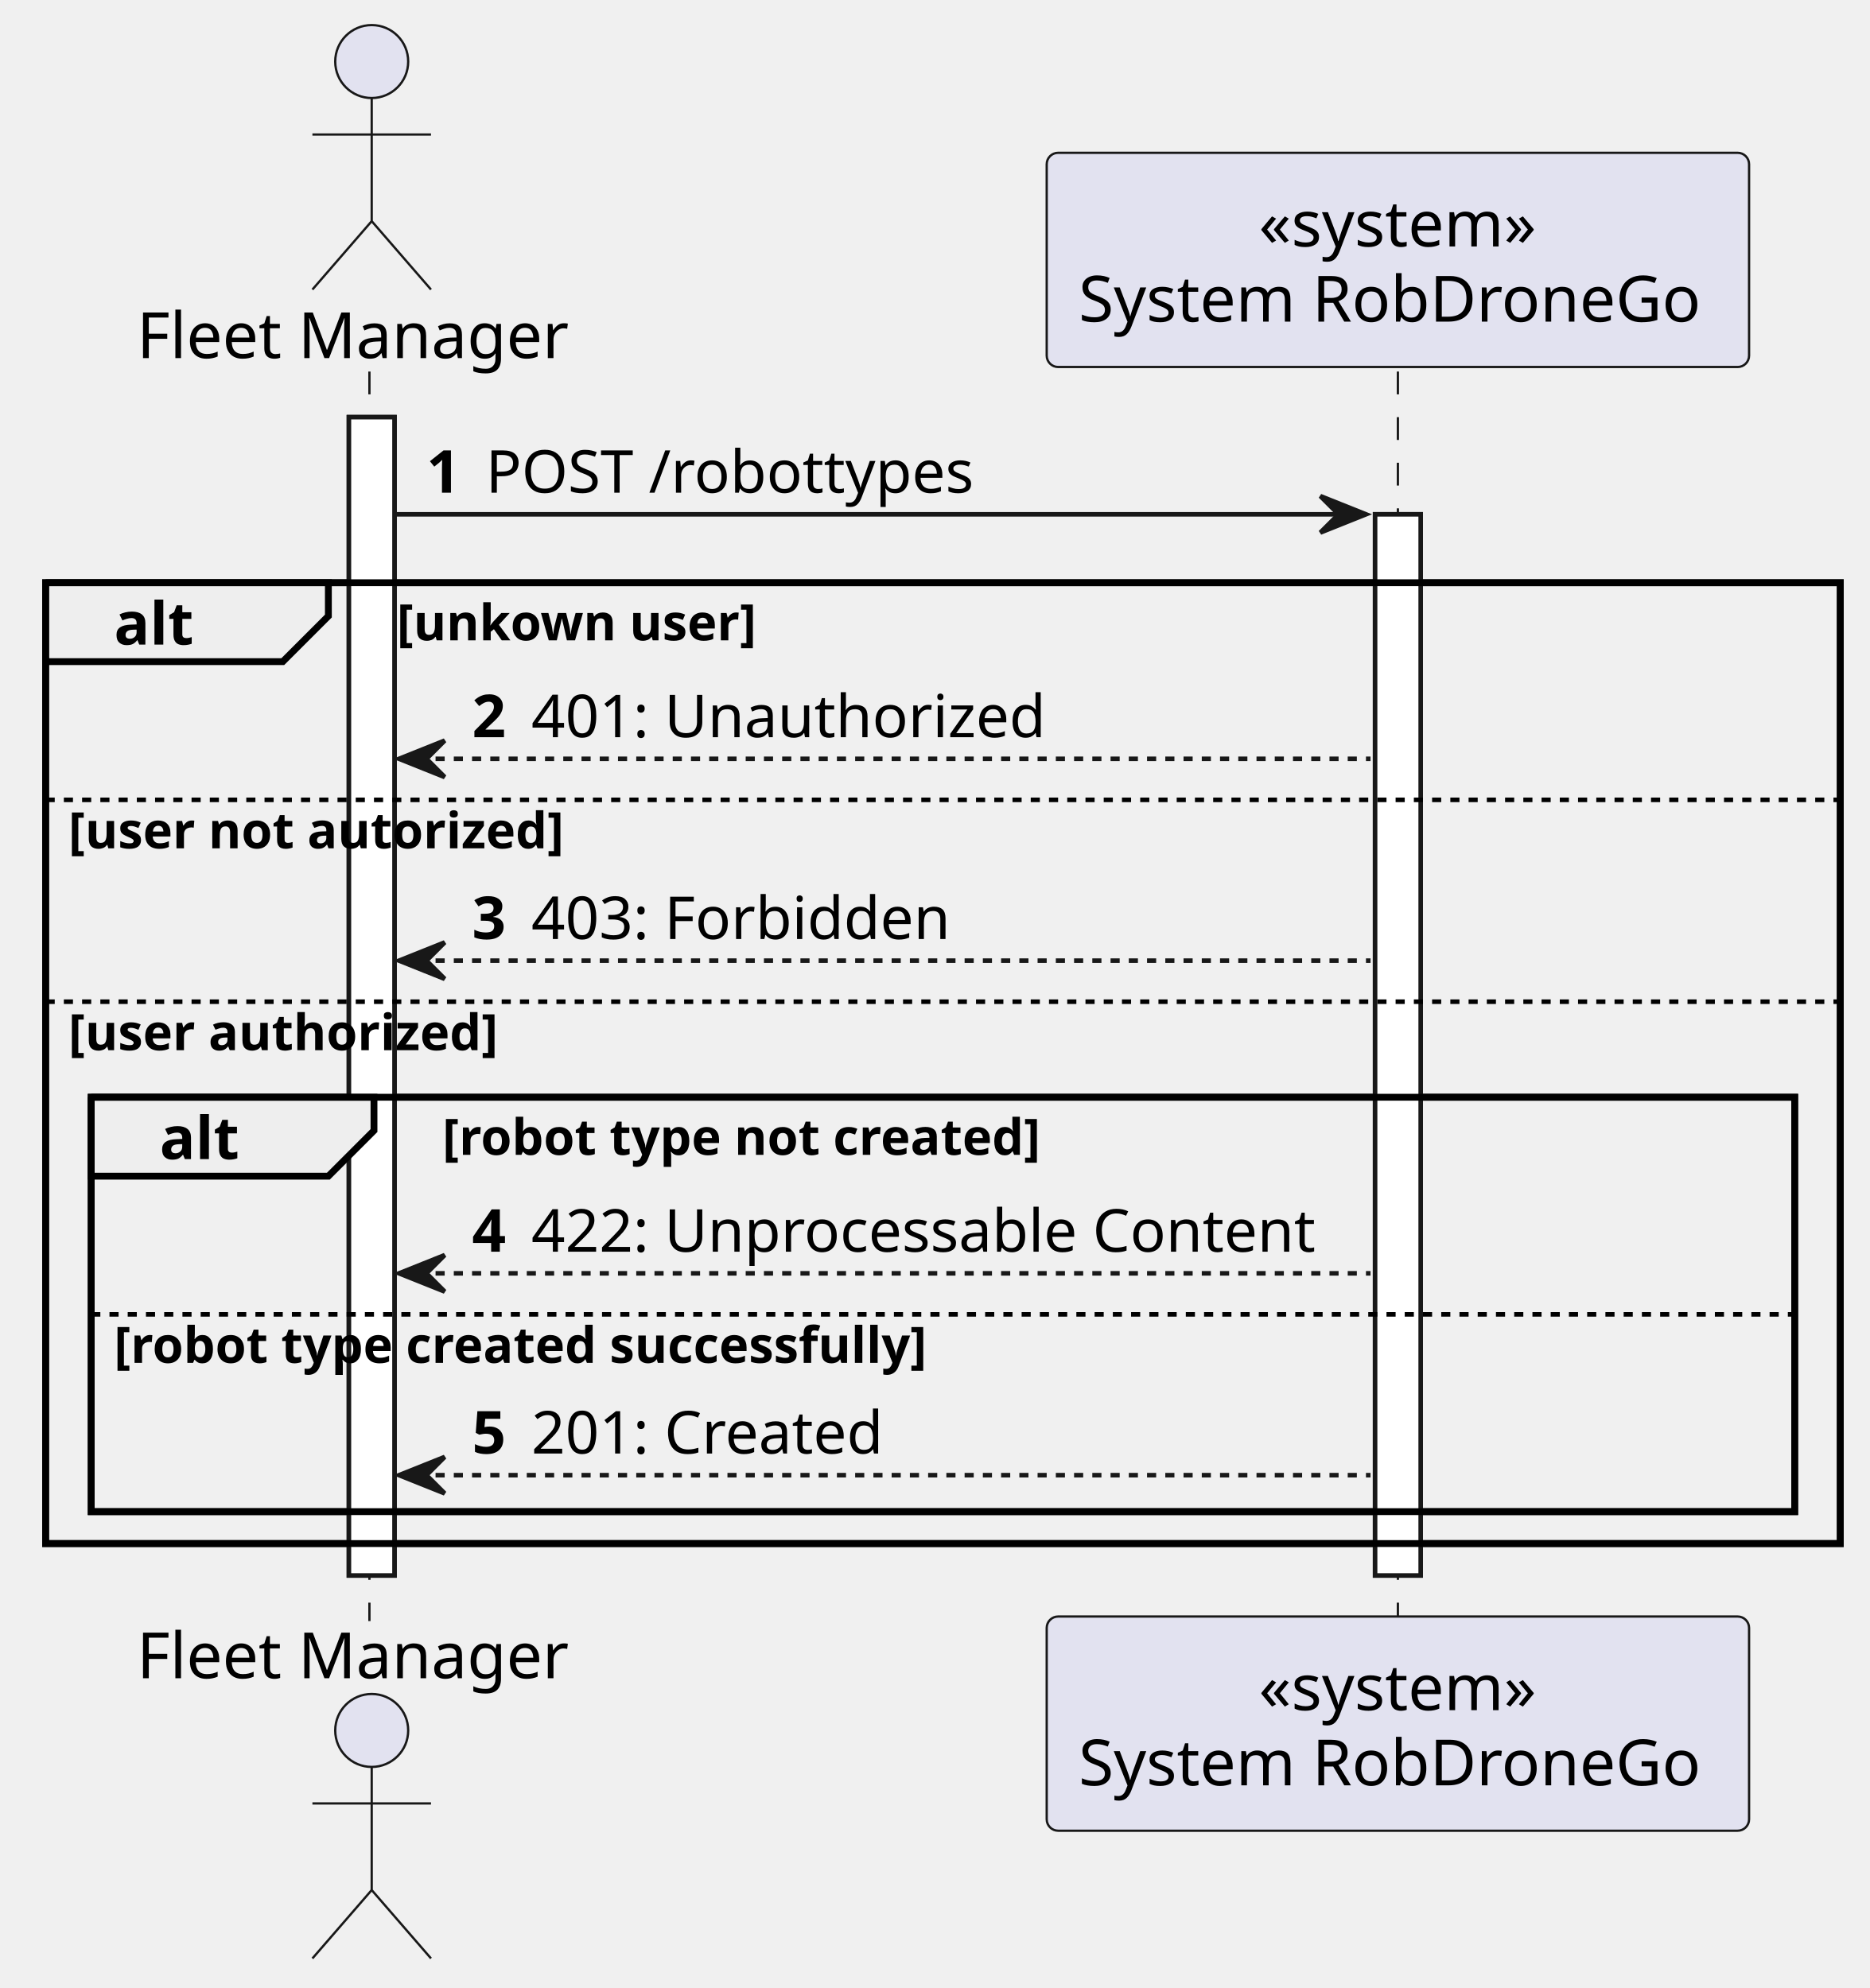
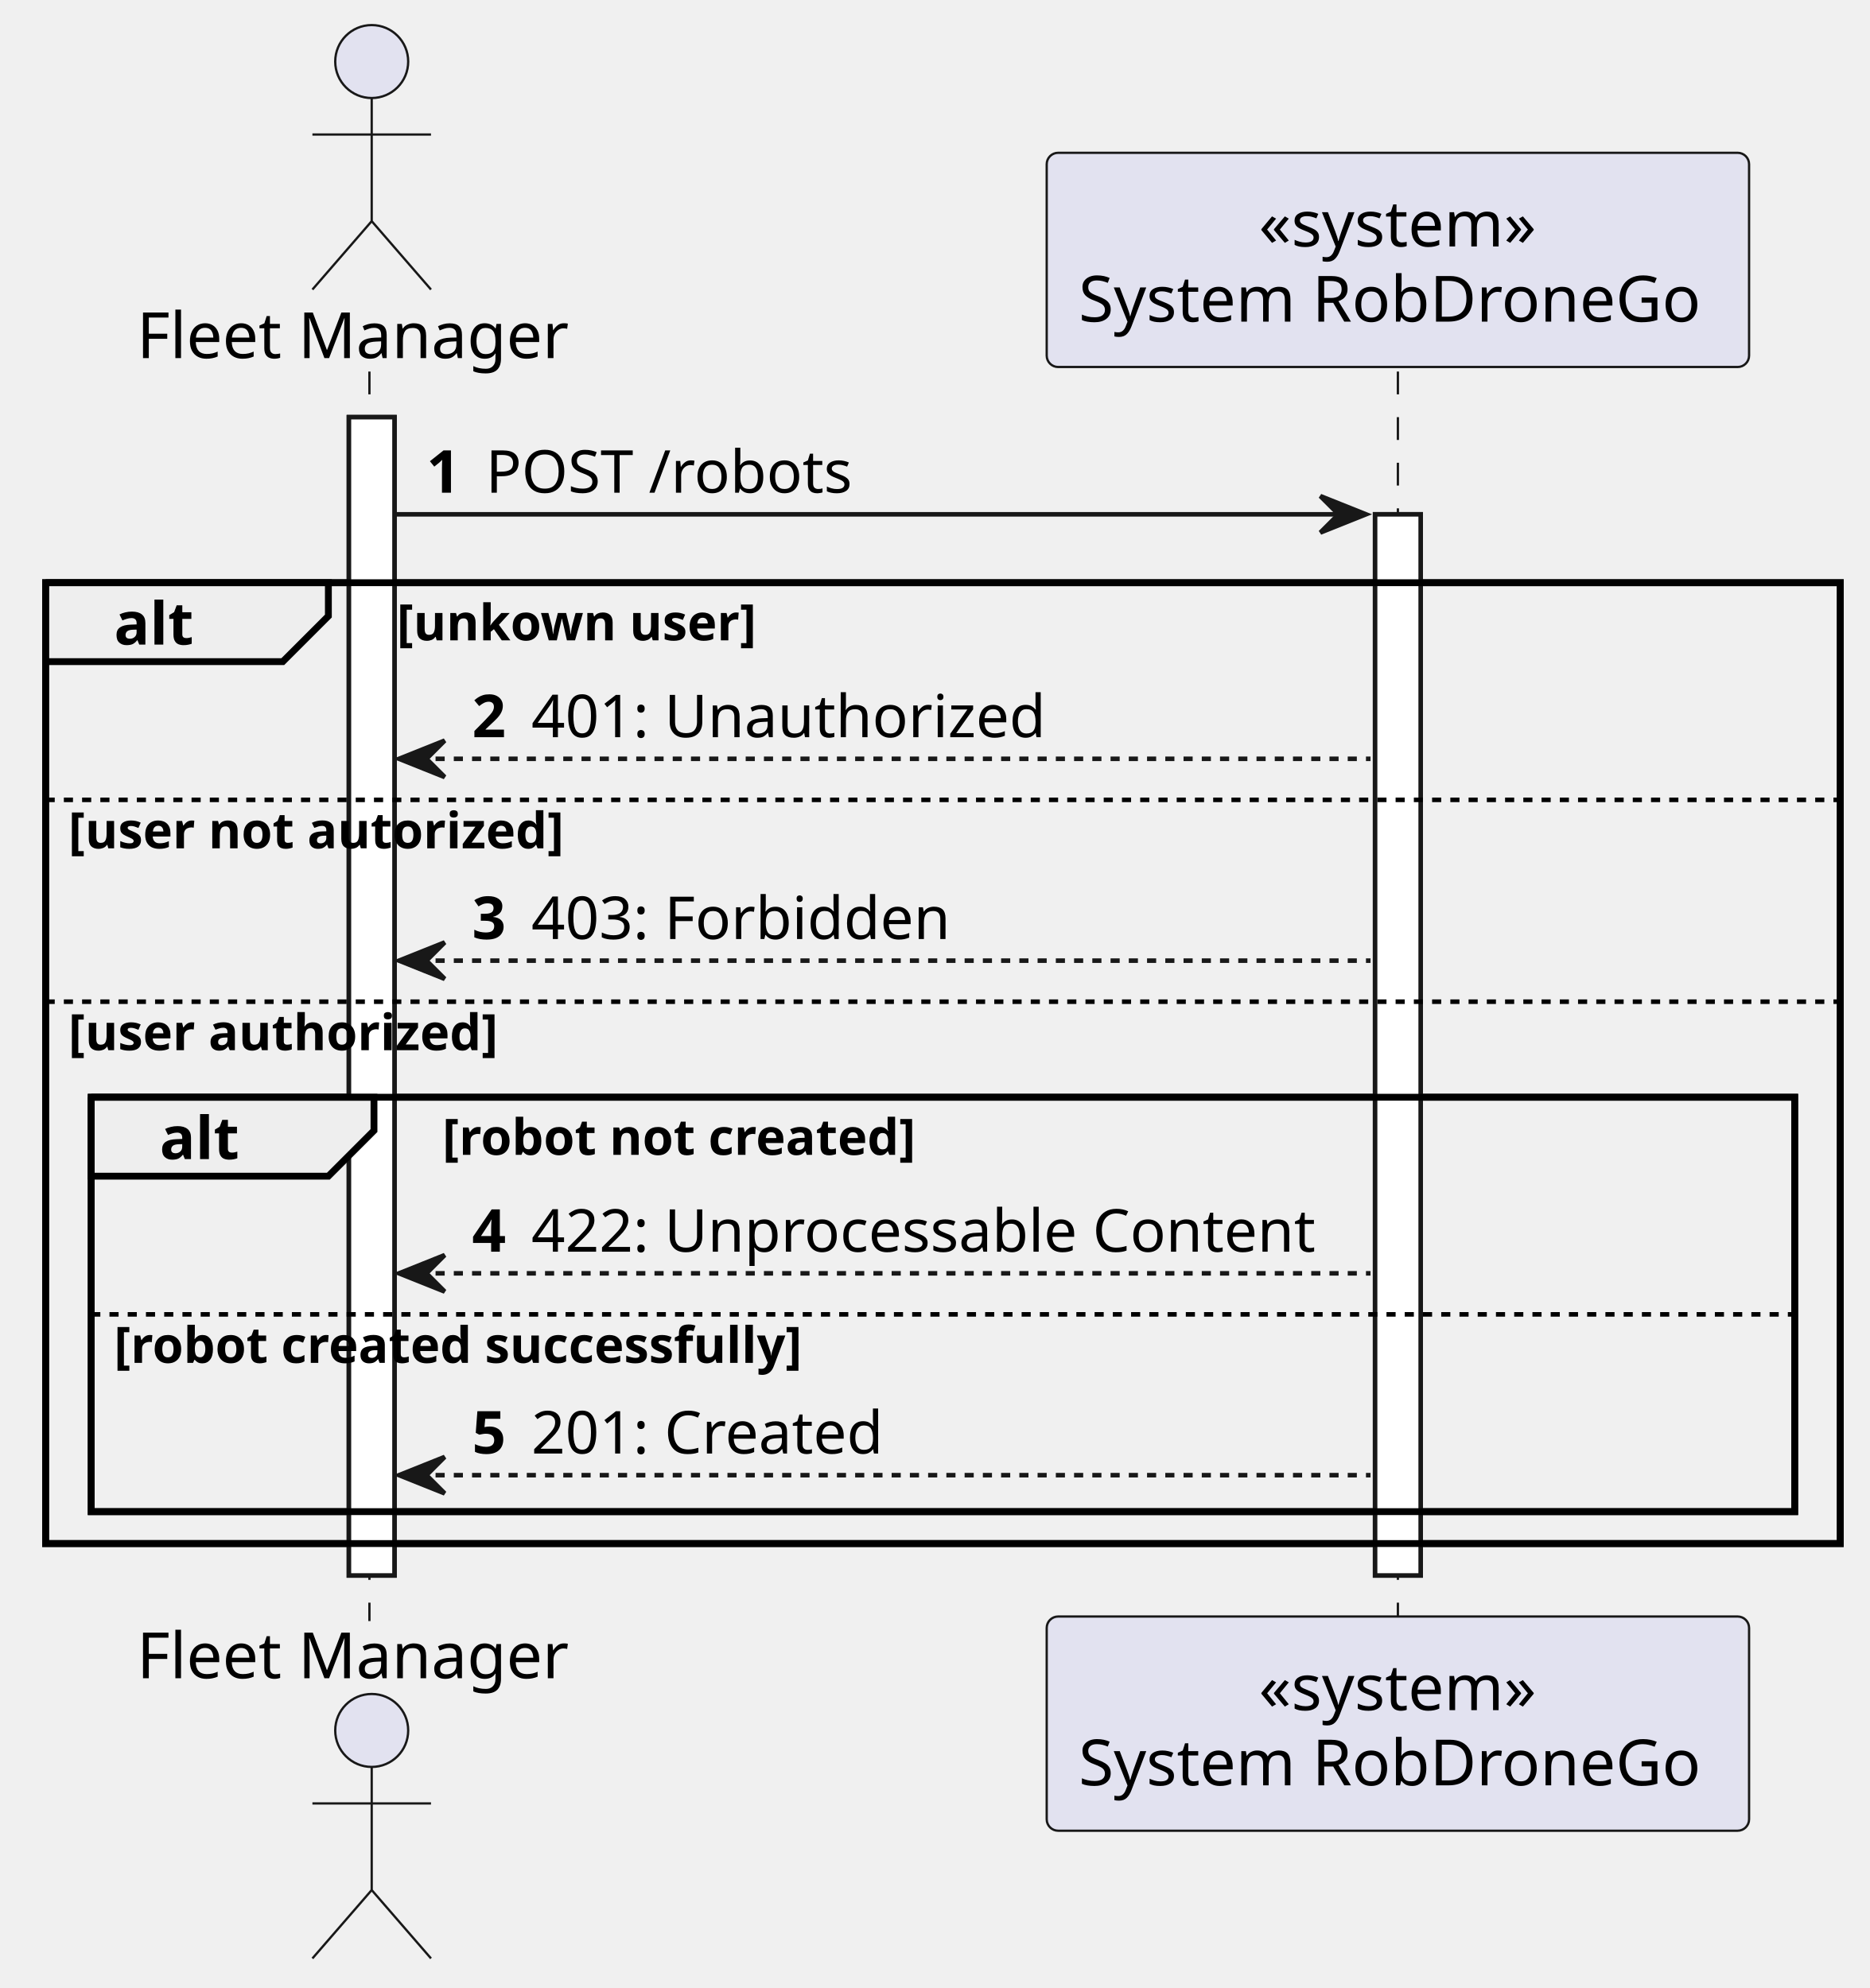
<svg xmlns="http://www.w3.org/2000/svg" contentStyleType="text/css" height="436px" preserveAspectRatio="none" style="width:410px;height:436px;background:#FFFFFF;" version="1.1" viewBox="0 0 410 436" width="410px" zoomAndPan="magnify">
  <defs />
  <g>
    <rect fill="#FFFFFF" height="254.039" style="stroke:#181818;stroke-width:1.0;" width="10" x="76.5" y="91.488" />
    <rect fill="#FFFFFF" height="232.728" style="stroke:#181818;stroke-width:1.0;" width="10" x="301.5" y="112.799" />
    <rect fill="none" height="210.728" style="stroke:#000000;stroke-width:1.5;" width="393.5" x="10" y="127.799" />
    <rect fill="none" height="90.887" style="stroke:#000000;stroke-width:1.5;" width="373.5" x="20" y="240.641" />
    <line style="stroke:#181818;stroke-width:0.5;stroke-dasharray:5.0,5.0;" x1="81" x2="81" y1="81.488" y2="355.527" />
    <line style="stroke:#181818;stroke-width:0.5;stroke-dasharray:5.0,5.0;" x1="306.5" x2="306.5" y1="81.488" y2="355.527" />
    <text fill="#000000" font-family="sans-serif" font-size="14" lengthAdjust="spacing" textLength="97" x="30" y="78.535">Fleet Manager</text>
    <ellipse cx="81.5" cy="13.5" fill="#E2E2F0" rx="8" ry="8" style="stroke:#181818;stroke-width:0.5;" />
    <path d="M81.5,21.5 L81.5,48.5 M68.5,29.5 L94.5,29.5 M81.5,48.5 L68.5,63.5 M81.5,48.5 L94.5,63.5 " fill="none" style="stroke:#181818;stroke-width:0.5;" />
    <text fill="#000000" font-family="sans-serif" font-size="14" lengthAdjust="spacing" textLength="97" x="30" y="368.062">Fleet Manager</text>
    <ellipse cx="81.5" cy="379.516" fill="#E2E2F0" rx="8" ry="8" style="stroke:#181818;stroke-width:0.5;" />
    <path d="M81.5,387.516 L81.5,414.516 M68.5,395.516 L94.5,395.516 M81.5,414.516 L68.5,429.516 M81.5,414.516 L94.5,429.516 " fill="none" style="stroke:#181818;stroke-width:0.5;" />
    <rect fill="#E2E2F0" height="46.977" rx="2.5" ry="2.5" style="stroke:#181818;stroke-width:0.5;" width="154" x="229.5" y="33.512" />
    <text fill="#000000" font-family="sans-serif" font-size="14" lengthAdjust="spacing" textLength="61" x="276" y="54.047">«system»</text>
    <text fill="#000000" font-family="sans-serif" font-size="14" lengthAdjust="spacing" textLength="140" x="236.5" y="70.535">System RobDroneGo</text>
    <rect fill="#E2E2F0" height="46.977" rx="2.5" ry="2.5" style="stroke:#181818;stroke-width:0.5;" width="154" x="229.5" y="354.527" />
    <text fill="#000000" font-family="sans-serif" font-size="14" lengthAdjust="spacing" textLength="61" x="276" y="375.062">«system»</text>
    <text fill="#000000" font-family="sans-serif" font-size="14" lengthAdjust="spacing" textLength="140" x="236.5" y="391.551">System RobDroneGo</text>
    <rect fill="#FFFFFF" height="254.039" style="stroke:#181818;stroke-width:1.0;" width="10" x="76.5" y="91.488" />
    <rect fill="#FFFFFF" height="232.728" style="stroke:#181818;stroke-width:1.0;" width="10" x="301.5" y="112.799" />
    <polygon fill="#181818" points="289.5,108.799,299.5,112.799,289.5,116.799,293.5,112.799" style="stroke:#181818;stroke-width:1.0;" />
    <line style="stroke:#181818;stroke-width:1.0;" x1="86.5" x2="295.5" y1="112.799" y2="112.799" />
    <text fill="#000000" font-family="sans-serif" font-size="13" font-weight="bold" lengthAdjust="spacing" textLength="9" x="93.5" y="108.057">1</text>
-     <text fill="#000000" font-family="sans-serif" font-size="13" lengthAdjust="spacing" textLength="111" x="106.5" y="108.057">POST /robottypes</text>
+     <text fill="#000000" font-family="sans-serif" font-size="13" lengthAdjust="spacing" textLength="84" x="106.5" y="108.057">POST /robots</text>
    <path d="M10,127.799 L72,127.799 L72,135.109 L62,145.109 L10,145.109 L10,127.799 " fill="#EEEEEE" style="stroke:#000000;stroke-width:1.5;" />
    <rect fill="none" height="210.728" style="stroke:#000000;stroke-width:1.5;" width="393.5" x="10" y="127.799" />
    <text fill="#000000" font-family="sans-serif" font-size="13" font-weight="bold" lengthAdjust="spacing" textLength="17" x="25" y="141.367">alt</text>
    <text fill="#000000" font-family="sans-serif" font-size="11" font-weight="bold" lengthAdjust="spacing" textLength="80" x="87" y="140.434">[unkown user]</text>
    <polygon fill="#181818" points="97.5,162.42,87.5,166.42,97.5,170.42,93.5,166.42" style="stroke:#181818;stroke-width:1.0;" />
    <line style="stroke:#181818;stroke-width:1.0;stroke-dasharray:2.0,2.0;" x1="91.5" x2="300.5" y1="166.42" y2="166.42" />
    <text fill="#000000" font-family="sans-serif" font-size="13" font-weight="bold" lengthAdjust="spacing" textLength="9" x="103.5" y="161.678">2</text>
    <text fill="#000000" font-family="sans-serif" font-size="13" lengthAdjust="spacing" textLength="116" x="116.5" y="161.678">401: Unauthorized</text>
    <line style="stroke:#000000;stroke-width:1.0;stroke-dasharray:2.0,2.0;" x1="10" x2="403.5" y1="175.42" y2="175.42" />
    <text fill="#000000" font-family="sans-serif" font-size="11" font-weight="bold" lengthAdjust="spacing" textLength="110" x="15" y="186.055">[user not autorized]</text>
    <polygon fill="#181818" points="97.5,206.685,87.5,210.685,97.5,214.685,93.5,210.685" style="stroke:#181818;stroke-width:1.0;" />
    <line style="stroke:#181818;stroke-width:1.0;stroke-dasharray:2.0,2.0;" x1="91.5" x2="300.5" y1="210.685" y2="210.685" />
    <text fill="#000000" font-family="sans-serif" font-size="13" font-weight="bold" lengthAdjust="spacing" textLength="9" x="103.5" y="205.943">3</text>
    <text fill="#000000" font-family="sans-serif" font-size="13" lengthAdjust="spacing" textLength="95" x="116.5" y="205.943">403: Forbidden</text>
    <line style="stroke:#000000;stroke-width:1.0;stroke-dasharray:2.0,2.0;" x1="10" x2="403.5" y1="219.685" y2="219.685" />
    <text fill="#000000" font-family="sans-serif" font-size="11" font-weight="bold" lengthAdjust="spacing" textLength="95" x="15" y="230.32">[user authorized]</text>
    <path d="M20,240.641 L82,240.641 L82,247.951 L72,257.951 L20,257.951 L20,240.641 " fill="#EEEEEE" style="stroke:#000000;stroke-width:1.5;" />
    <rect fill="none" height="90.887" style="stroke:#000000;stroke-width:1.5;" width="373.5" x="20" y="240.641" />
    <text fill="#000000" font-family="sans-serif" font-size="13" font-weight="bold" lengthAdjust="spacing" textLength="17" x="35" y="254.209">alt</text>
-     <text fill="#000000" font-family="sans-serif" font-size="11" font-weight="bold" lengthAdjust="spacing" textLength="131" x="97" y="253.275">[robot type not created]</text>
+     <text fill="#000000" font-family="sans-serif" font-size="11" font-weight="bold" lengthAdjust="spacing" textLength="104" x="97" y="253.275">[robot not created]</text>
    <polygon fill="#181818" points="97.5,275.262,87.5,279.262,97.5,283.262,93.5,279.262" style="stroke:#181818;stroke-width:1.0;" />
    <line style="stroke:#181818;stroke-width:1.0;stroke-dasharray:2.0,2.0;" x1="91.5" x2="300.5" y1="279.262" y2="279.262" />
    <text fill="#000000" font-family="sans-serif" font-size="13" font-weight="bold" lengthAdjust="spacing" textLength="9" x="103.5" y="274.519">4</text>
    <text fill="#000000" font-family="sans-serif" font-size="13" lengthAdjust="spacing" textLength="178" x="116.5" y="274.519">422: Unprocessable Content</text>
    <line style="stroke:#000000;stroke-width:1.0;stroke-dasharray:2.0,2.0;" x1="20" x2="393.5" y1="288.262" y2="288.262" />
-     <text fill="#000000" font-family="sans-serif" font-size="11" font-weight="bold" lengthAdjust="spacing" textLength="182" x="25" y="298.897">[robot type created successfully]</text>
+     <text fill="#000000" font-family="sans-serif" font-size="11" font-weight="bold" lengthAdjust="spacing" textLength="155" x="25" y="298.897">[robot created successfully]</text>
    <polygon fill="#181818" points="97.5,319.527,87.5,323.527,97.5,327.527,93.5,323.527" style="stroke:#181818;stroke-width:1.0;" />
    <line style="stroke:#181818;stroke-width:1.0;stroke-dasharray:2.0,2.0;" x1="91.5" x2="300.5" y1="323.527" y2="323.527" />
    <text fill="#000000" font-family="sans-serif" font-size="13" font-weight="bold" lengthAdjust="spacing" textLength="9" x="103.5" y="318.785">5</text>
    <text fill="#000000" font-family="sans-serif" font-size="13" lengthAdjust="spacing" textLength="80" x="116.5" y="318.785">201: Created</text>
  </g>
</svg>
